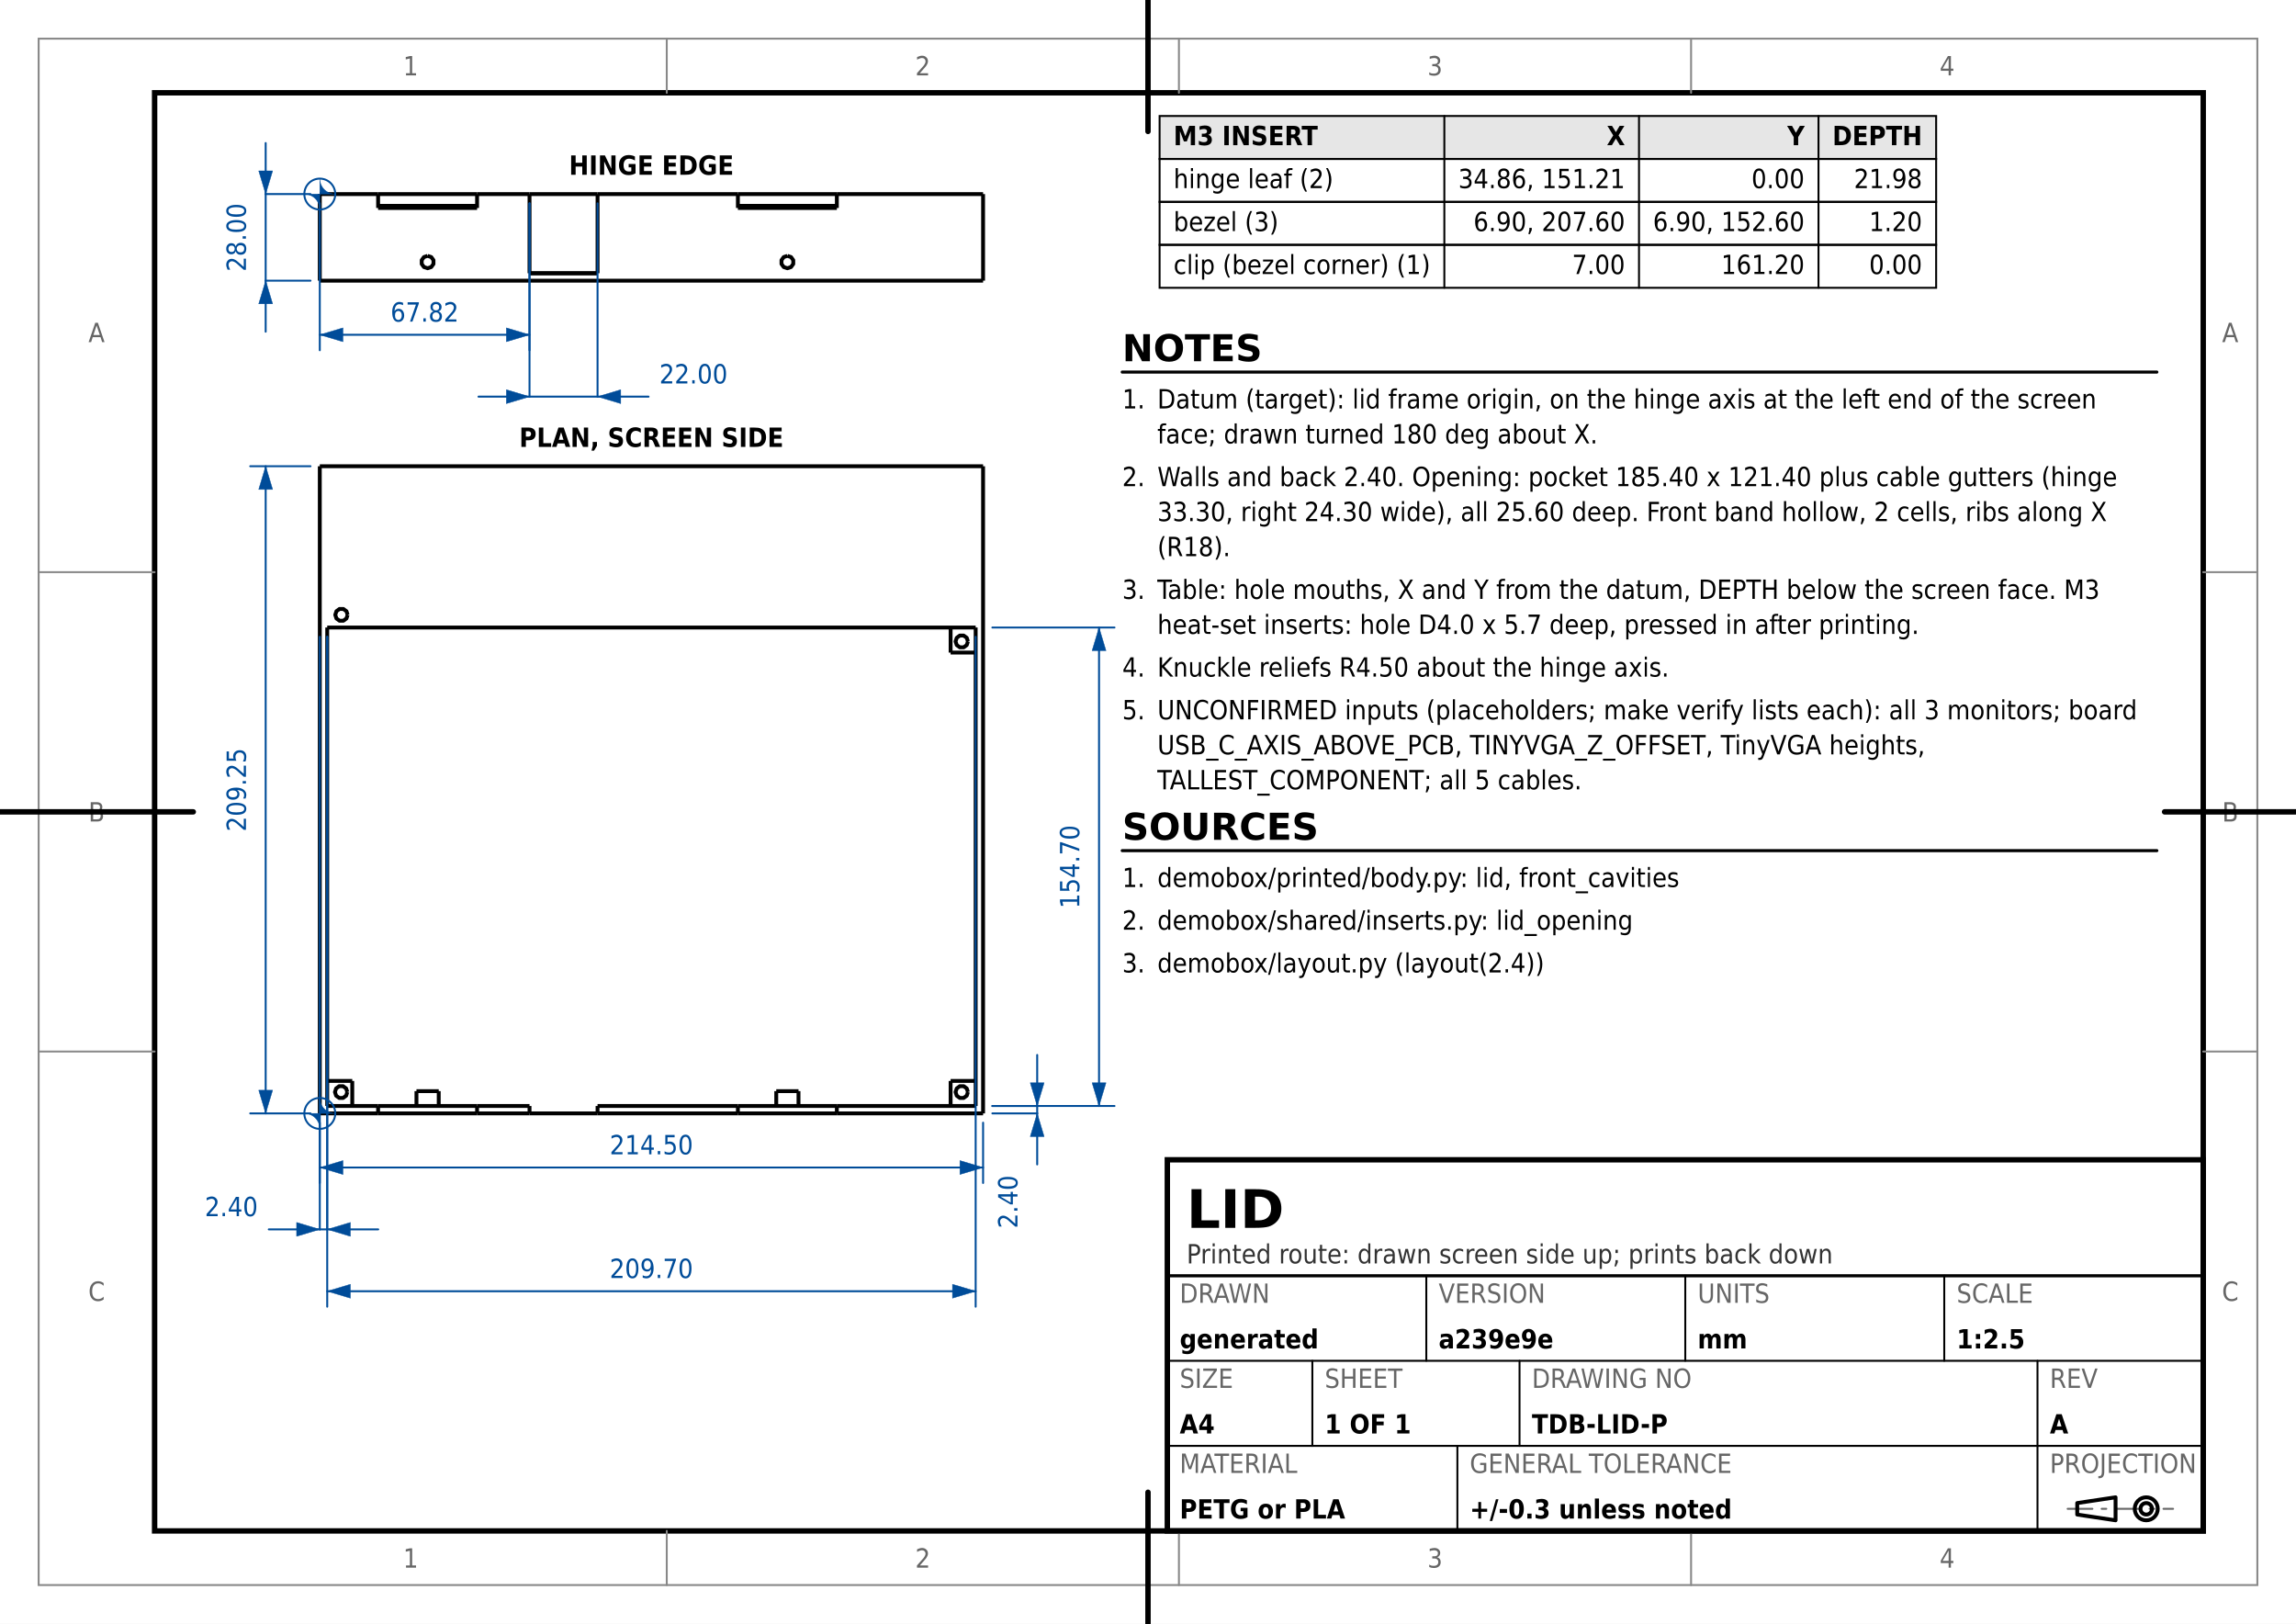
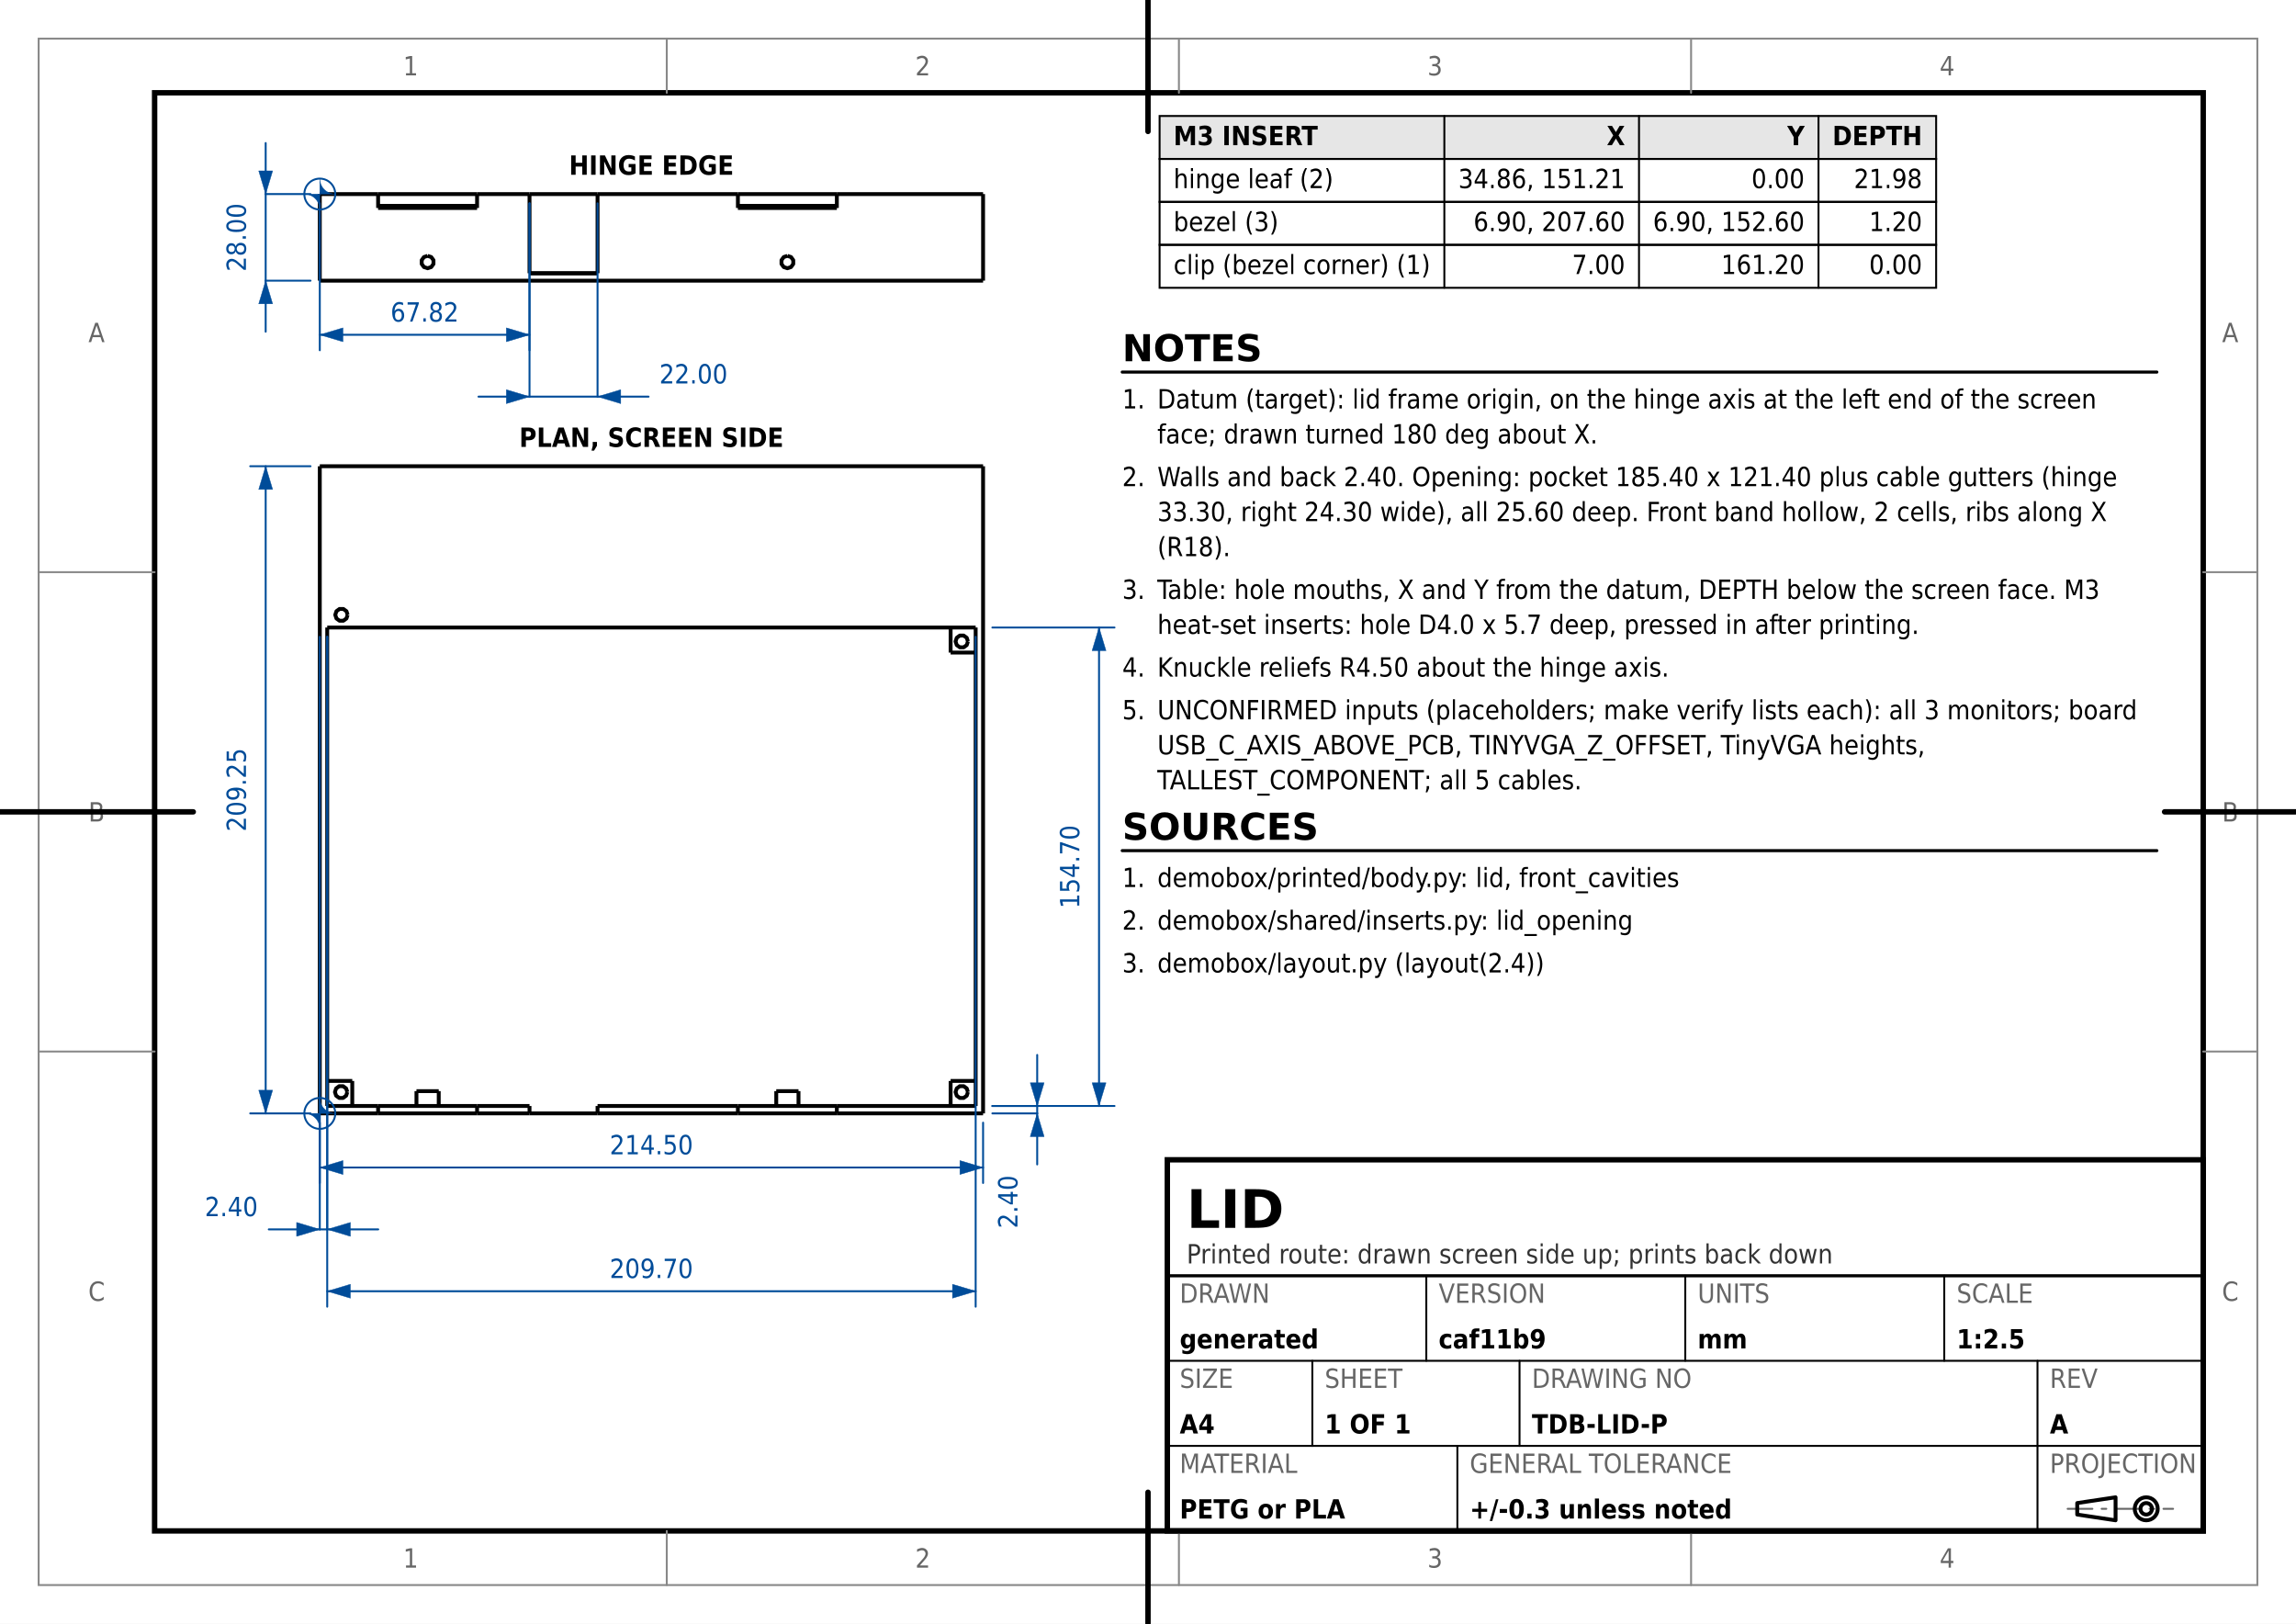
<svg xmlns="http://www.w3.org/2000/svg" version="1.1" width="297mm" height="210mm" viewBox="0 0 297 210">
  <rect width="100%" height="100%" fill="#ffffff" />
  <rect x="5" y="5" width="287" height="200" fill="none" stroke="#888888" stroke-width="0.25" />
  <rect x="20" y="12" width="265" height="186" fill="none" stroke="#000000" stroke-width="0.7" />
  <text x="53.125" y="202.75" font-family="DejaVu Sans Condensed, DejaVu Sans, Liberation Sans, sans-serif" font-size="3.429" fill="#666666" text-anchor="middle">1</text>
  <text x="53.125" y="9.75" font-family="DejaVu Sans Condensed, DejaVu Sans, Liberation Sans, sans-serif" font-size="3.429" fill="#666666" text-anchor="middle">1</text>
  <line x1="86.25" y1="205" x2="86.25" y2="198" stroke="#888888" stroke-width="0.25" stroke-linecap="round" />
  <line x1="86.25" y1="12" x2="86.25" y2="5" stroke="#888888" stroke-width="0.25" stroke-linecap="round" />
  <text x="119.375" y="202.75" font-family="DejaVu Sans Condensed, DejaVu Sans, Liberation Sans, sans-serif" font-size="3.429" fill="#666666" text-anchor="middle">2</text>
  <text x="119.375" y="9.75" font-family="DejaVu Sans Condensed, DejaVu Sans, Liberation Sans, sans-serif" font-size="3.429" fill="#666666" text-anchor="middle">2</text>
  <line x1="152.5" y1="205" x2="152.5" y2="198" stroke="#888888" stroke-width="0.25" stroke-linecap="round" />
  <line x1="152.5" y1="12" x2="152.5" y2="5" stroke="#888888" stroke-width="0.25" stroke-linecap="round" />
  <text x="185.625" y="202.75" font-family="DejaVu Sans Condensed, DejaVu Sans, Liberation Sans, sans-serif" font-size="3.429" fill="#666666" text-anchor="middle">3</text>
  <text x="185.625" y="9.75" font-family="DejaVu Sans Condensed, DejaVu Sans, Liberation Sans, sans-serif" font-size="3.429" fill="#666666" text-anchor="middle">3</text>
  <line x1="218.75" y1="205" x2="218.75" y2="198" stroke="#888888" stroke-width="0.25" stroke-linecap="round" />
  <line x1="218.75" y1="12" x2="218.75" y2="5" stroke="#888888" stroke-width="0.25" stroke-linecap="round" />
  <text x="251.875" y="202.75" font-family="DejaVu Sans Condensed, DejaVu Sans, Liberation Sans, sans-serif" font-size="3.429" fill="#666666" text-anchor="middle">4</text>
  <text x="251.875" y="9.75" font-family="DejaVu Sans Condensed, DejaVu Sans, Liberation Sans, sans-serif" font-size="3.429" fill="#666666" text-anchor="middle">4</text>
  <text x="12.5" y="168.25" font-family="DejaVu Sans Condensed, DejaVu Sans, Liberation Sans, sans-serif" font-size="3.429" fill="#666666" text-anchor="middle">C</text>
  <text x="288.5" y="168.25" font-family="DejaVu Sans Condensed, DejaVu Sans, Liberation Sans, sans-serif" font-size="3.429" fill="#666666" text-anchor="middle">C</text>
  <line x1="5" y1="136" x2="20" y2="136" stroke="#888888" stroke-width="0.25" stroke-linecap="round" />
  <line x1="285" y1="136" x2="292" y2="136" stroke="#888888" stroke-width="0.25" stroke-linecap="round" />
  <text x="12.5" y="106.25" font-family="DejaVu Sans Condensed, DejaVu Sans, Liberation Sans, sans-serif" font-size="3.429" fill="#666666" text-anchor="middle">B</text>
  <text x="288.5" y="106.25" font-family="DejaVu Sans Condensed, DejaVu Sans, Liberation Sans, sans-serif" font-size="3.429" fill="#666666" text-anchor="middle">B</text>
  <line x1="5" y1="74" x2="20" y2="74" stroke="#888888" stroke-width="0.25" stroke-linecap="round" />
  <line x1="285" y1="74" x2="292" y2="74" stroke="#888888" stroke-width="0.25" stroke-linecap="round" />
  <text x="12.5" y="44.25" font-family="DejaVu Sans Condensed, DejaVu Sans, Liberation Sans, sans-serif" font-size="3.429" fill="#666666" text-anchor="middle">A</text>
  <text x="288.5" y="44.25" font-family="DejaVu Sans Condensed, DejaVu Sans, Liberation Sans, sans-serif" font-size="3.429" fill="#666666" text-anchor="middle">A</text>
  <line x1="148.5" y1="210" x2="148.5" y2="193" stroke="#000000" stroke-width="0.7" stroke-linecap="round" />
  <line x1="148.5" y1="17" x2="148.5" y2="0" stroke="#000000" stroke-width="0.7" stroke-linecap="round" />
  <line x1="0" y1="105" x2="25" y2="105" stroke="#000000" stroke-width="0.7" stroke-linecap="round" />
  <line x1="280" y1="105" x2="297" y2="105" stroke="#000000" stroke-width="0.7" stroke-linecap="round" />
  <polyline points="41.367,25.1 41.367,36.3" fill="none" stroke="#000000" stroke-width="0.5" stroke-linejoin="round" />
  <polyline points="41.367,36.3 127.167,36.3" fill="none" stroke="#000000" stroke-width="0.5" stroke-linejoin="round" />
  <polyline points="41.367,25.1 48.911,25.1" fill="none" stroke="#000000" stroke-width="0.5" stroke-linejoin="round" />
  <polyline points="48.911,26.9 48.911,25.1" fill="none" stroke="#000000" stroke-width="0.5" stroke-linejoin="round" />
  <polyline points="48.911,26.9 61.712,26.9" fill="none" stroke="#000000" stroke-width="0.5" stroke-linejoin="round" />
  <polyline points="61.712,26.9 61.712,25.1" fill="none" stroke="#000000" stroke-width="0.5" stroke-linejoin="round" />
  <polyline points="61.712,25.1 68.496,25.1" fill="none" stroke="#000000" stroke-width="0.5" stroke-linejoin="round" />
  <polyline points="68.496,35.34 68.496,25.1" fill="none" stroke="#000000" stroke-width="0.5" stroke-linejoin="round" />
  <polyline points="68.496,35.34 77.296,35.34" fill="none" stroke="#000000" stroke-width="0.5" stroke-linejoin="round" />
  <polyline points="77.296,35.34 77.296,25.1" fill="none" stroke="#000000" stroke-width="0.5" stroke-linejoin="round" />
  <polyline points="77.296,25.1 95.451,25.1" fill="none" stroke="#000000" stroke-width="0.5" stroke-linejoin="round" />
  <polyline points="95.451,26.9 95.451,25.1" fill="none" stroke="#000000" stroke-width="0.5" stroke-linejoin="round" />
  <polyline points="95.451,26.9 108.251,26.9" fill="none" stroke="#000000" stroke-width="0.5" stroke-linejoin="round" />
  <polyline points="108.251,26.9 108.251,25.1" fill="none" stroke="#000000" stroke-width="0.5" stroke-linejoin="round" />
  <polyline points="108.251,25.1 127.167,25.1" fill="none" stroke="#000000" stroke-width="0.5" stroke-linejoin="round" />
  <polyline points="127.167,25.1 127.167,36.3" fill="none" stroke="#000000" stroke-width="0.5" stroke-linejoin="round" />
  <polyline points="55.312,33.093 55.782,33.246 56.072,33.646 56.072,34.14 55.782,34.54 55.312,34.693 54.841,34.54 54.551,34.14 54.551,33.646 54.841,33.246 55.312,33.093" fill="none" stroke="#000000" stroke-width="0.5" stroke-linejoin="round" />
  <polyline points="101.852,33.093 102.322,33.246 102.612,33.646 102.612,34.14 102.322,34.54 101.852,34.693 101.381,34.54 101.091,34.14 101.091,33.646 101.381,33.246 101.852,33.093" fill="none" stroke="#000000" stroke-width="0.5" stroke-linejoin="round" />
  <polyline points="48.911,25.1 61.712,25.1" fill="none" stroke="#000000" stroke-width="0.5" stroke-linejoin="round" />
  <polyline points="68.496,25.1 77.296,25.1" fill="none" stroke="#000000" stroke-width="0.5" stroke-linejoin="round" />
  <polyline points="95.451,25.1 108.251,25.1" fill="none" stroke="#000000" stroke-width="0.5" stroke-linejoin="round" />
  <polyline points="48.911,26.623 61.712,26.623" fill="none" stroke="#000000" stroke-width="0.5" stroke-linejoin="round" />
  <polyline points="68.496,35.34 77.296,35.34" fill="none" stroke="#000000" stroke-width="0.5" stroke-linejoin="round" />
  <polyline points="95.451,26.623 108.251,26.623" fill="none" stroke="#000000" stroke-width="0.5" stroke-linejoin="round" />
  <polyline points="41.367,60.3 41.367,144" fill="none" stroke="#000000" stroke-width="0.5" stroke-linejoin="round" />
  <polyline points="41.367,60.3 127.167,60.3" fill="none" stroke="#000000" stroke-width="0.5" stroke-linejoin="round" />
  <polyline points="41.367,144 48.911,144" fill="none" stroke="#000000" stroke-width="0.5" stroke-linejoin="round" />
  <polyline points="48.911,144 61.712,144" fill="none" stroke="#000000" stroke-width="0.5" stroke-linejoin="round" />
  <polyline points="61.712,144 68.496,144" fill="none" stroke="#000000" stroke-width="0.5" stroke-linejoin="round" />
  <polyline points="68.496,144 77.296,144" fill="none" stroke="#000000" stroke-width="0.5" stroke-linejoin="round" />
  <polyline points="77.296,144 95.451,144" fill="none" stroke="#000000" stroke-width="0.5" stroke-linejoin="round" />
  <polyline points="95.451,144 108.251,144" fill="none" stroke="#000000" stroke-width="0.5" stroke-linejoin="round" />
  <polyline points="108.251,144 127.167,144" fill="none" stroke="#000000" stroke-width="0.5" stroke-linejoin="round" />
  <polyline points="48.911,143.04 48.911,144" fill="none" stroke="#000000" stroke-width="0.5" stroke-linejoin="round" />
  <polyline points="48.911,143.04 42.327,143.04" fill="none" stroke="#000000" stroke-width="0.5" stroke-linejoin="round" />
  <polyline points="42.327,143.04 42.327,81.16" fill="none" stroke="#000000" stroke-width="0.5" stroke-linejoin="round" />
  <polyline points="42.327,81.16 126.207,81.16" fill="none" stroke="#000000" stroke-width="0.5" stroke-linejoin="round" />
  <polyline points="126.207,81.16 126.207,143.04" fill="none" stroke="#000000" stroke-width="0.5" stroke-linejoin="round" />
  <polyline points="126.207,143.04 108.251,143.04" fill="none" stroke="#000000" stroke-width="0.5" stroke-linejoin="round" />
  <polyline points="108.251,143.04 108.251,144" fill="none" stroke="#000000" stroke-width="0.5" stroke-linejoin="round" />
  <polyline points="127.167,60.3 127.167,144" fill="none" stroke="#000000" stroke-width="0.5" stroke-linejoin="round" />
  <polyline points="44.967,79.52 44.814,79.99 44.414,80.281 43.92,80.281 43.52,79.99 43.367,79.52 43.52,79.05 43.92,78.759 44.414,78.759 44.814,79.05 44.967,79.52" fill="none" stroke="#000000" stroke-width="0.5" stroke-linejoin="round" />
  <polyline points="48.911,143.04 61.712,143.04" fill="none" stroke="#000000" stroke-width="0.5" stroke-linejoin="round" />
  <polyline points="61.712,143.04 61.712,144" fill="none" stroke="#000000" stroke-width="0.5" stroke-linejoin="round" />
  <polyline points="68.496,143.04 68.496,144" fill="none" stroke="#000000" stroke-width="0.5" stroke-linejoin="round" />
  <polyline points="68.496,143.04 61.712,143.04" fill="none" stroke="#000000" stroke-width="0.5" stroke-linejoin="round" />
  <polyline points="77.296,143.04 77.296,144" fill="none" stroke="#000000" stroke-width="0.5" stroke-linejoin="round" />
  <polyline points="95.451,143.04 95.451,144" fill="none" stroke="#000000" stroke-width="0.5" stroke-linejoin="round" />
  <polyline points="95.451,143.04 77.296,143.04" fill="none" stroke="#000000" stroke-width="0.5" stroke-linejoin="round" />
  <polyline points="95.451,143.04 108.251,143.04" fill="none" stroke="#000000" stroke-width="0.5" stroke-linejoin="round" />
  <polyline points="56.752,141.12 56.752,143.04" fill="none" stroke="#000000" stroke-width="0.5" stroke-linejoin="round" />
  <polyline points="53.871,141.12 53.871,143.04" fill="none" stroke="#000000" stroke-width="0.5" stroke-linejoin="round" />
  <polyline points="53.871,141.12 56.752,141.12" fill="none" stroke="#000000" stroke-width="0.5" stroke-linejoin="round" />
  <polyline points="45.567,139.8 45.567,143.04" fill="none" stroke="#000000" stroke-width="0.5" stroke-linejoin="round" />
  <polyline points="42.327,139.8 45.567,139.8" fill="none" stroke="#000000" stroke-width="0.5" stroke-linejoin="round" />
  <polyline points="44.927,141.24 44.774,141.71 44.374,142.001 43.88,142.001 43.48,141.71 43.327,141.24 43.48,140.77 43.88,140.479 44.374,140.479 44.774,140.77 44.927,141.24" fill="none" stroke="#000000" stroke-width="0.5" stroke-linejoin="round" />
  <polyline points="122.967,81.16 122.967,84.4" fill="none" stroke="#000000" stroke-width="0.5" stroke-linejoin="round" />
  <polyline points="122.967,84.4 126.207,84.4" fill="none" stroke="#000000" stroke-width="0.5" stroke-linejoin="round" />
  <polyline points="125.207,82.96 125.054,83.43 124.654,83.721 124.16,83.721 123.76,83.43 123.607,82.96 123.76,82.49 124.16,82.199 124.654,82.199 125.054,82.49 125.207,82.96" fill="none" stroke="#000000" stroke-width="0.5" stroke-linejoin="round" />
  <polyline points="122.967,139.8 126.207,139.8" fill="none" stroke="#000000" stroke-width="0.5" stroke-linejoin="round" />
  <polyline points="122.967,139.8 122.967,143.04" fill="none" stroke="#000000" stroke-width="0.5" stroke-linejoin="round" />
  <polyline points="125.207,141.24 125.054,141.71 124.654,142.001 124.16,142.001 123.76,141.71 123.607,141.24 123.76,140.77 124.16,140.479 124.654,140.479 125.054,140.77 125.207,141.24" fill="none" stroke="#000000" stroke-width="0.5" stroke-linejoin="round" />
  <polyline points="103.291,141.12 103.291,143.04" fill="none" stroke="#000000" stroke-width="0.5" stroke-linejoin="round" />
  <polyline points="100.412,141.12 100.412,143.04" fill="none" stroke="#000000" stroke-width="0.5" stroke-linejoin="round" />
  <polyline points="100.412,141.12 103.291,141.12" fill="none" stroke="#000000" stroke-width="0.5" stroke-linejoin="round" />
  <circle cx="41.367" cy="25.1" r="2" fill="none" stroke="#004c99" stroke-width="0.25" />
  <path d="M 41.367 25.1 L 43.367 25.1 A 2.0 2.0 0 0 1 41.367 23.1 Z" fill="#004c99" stroke="#004c99" stroke-width="0.05" stroke-linejoin="round" stroke-linecap="round" />
  <path d="M 41.367 25.1 L 39.367 25.1 A 2.0 2.0 0 0 1 41.367 27.1 Z" fill="#004c99" stroke="#004c99" stroke-width="0.05" stroke-linejoin="round" stroke-linecap="round" />
  <circle cx="41.367" cy="144" r="2" fill="none" stroke="#004c99" stroke-width="0.25" />
  <path d="M 41.367 144.0 L 43.367 144.0 A 2.0 2.0 0 0 1 41.367 142.0 Z" fill="#004c99" stroke="#004c99" stroke-width="0.05" stroke-linejoin="round" stroke-linecap="round" />
  <path d="M 41.367 144.0 L 39.367 144.0 A 2.0 2.0 0 0 1 41.367 146.0 Z" fill="#004c99" stroke="#004c99" stroke-width="0.05" stroke-linejoin="round" stroke-linecap="round" />
  <line x1="40.167" y1="36.3" x2="34.367" y2="36.3" stroke="#004c99" stroke-width="0.25" stroke-linecap="round" />
  <line x1="40.167" y1="25.1" x2="34.367" y2="25.1" stroke="#004c99" stroke-width="0.25" stroke-linecap="round" />
  <line x1="34.367" y1="36.3" x2="34.367" y2="25.1" stroke="#004c99" stroke-width="0.25" stroke-linecap="round" />
  <polygon points="34.367,36.3 33.467,39.3 35.267,39.3" fill="#004c99" stroke="#004c99" stroke-width="0.05" stroke-linejoin="round" />
  <polygon points="34.367,25.1 35.267,22.1 33.467,22.1" fill="#004c99" stroke="#004c99" stroke-width="0.05" stroke-linejoin="round" />
  <line x1="34.367" y1="42.9" x2="34.367" y2="36.3" stroke="#004c99" stroke-width="0.25" stroke-linecap="round" />
  <line x1="34.367" y1="25.1" x2="34.367" y2="18.5" stroke="#004c99" stroke-width="0.25" stroke-linecap="round" />
  <text x="31.812" y="30.7" font-family="DejaVu Sans Condensed, DejaVu Sans, Liberation Sans, sans-serif" font-size="3.429" fill="#004c99" text-anchor="middle" transform="rotate(-90 31.8124 30.7)">28.00</text>
  <line x1="41.367" y1="145.2" x2="41.367" y2="153" stroke="#004c99" stroke-width="0.25" stroke-linecap="round" />
  <line x1="127.167" y1="145.2" x2="127.167" y2="153" stroke="#004c99" stroke-width="0.25" stroke-linecap="round" />
  <line x1="41.367" y1="151" x2="127.167" y2="151" stroke="#004c99" stroke-width="0.25" stroke-linecap="round" />
  <polygon points="41.367,151 44.367,151.9 44.367,150.1" fill="#004c99" stroke="#004c99" stroke-width="0.05" stroke-linejoin="round" />
  <polygon points="127.167,151 124.167,150.1 124.167,151.9" fill="#004c99" stroke="#004c99" stroke-width="0.05" stroke-linejoin="round" />
  <text x="84.267" y="149.291" font-family="DejaVu Sans Condensed, DejaVu Sans, Liberation Sans, sans-serif" font-size="3.429" fill="#004c99" text-anchor="middle">214.50</text>
  <line x1="40.167" y1="144" x2="32.367" y2="144" stroke="#004c99" stroke-width="0.25" stroke-linecap="round" />
  <line x1="40.167" y1="60.3" x2="32.367" y2="60.3" stroke="#004c99" stroke-width="0.25" stroke-linecap="round" />
  <line x1="34.367" y1="144" x2="34.367" y2="60.3" stroke="#004c99" stroke-width="0.25" stroke-linecap="round" />
  <polygon points="34.367,144 35.267,141 33.467,141" fill="#004c99" stroke="#004c99" stroke-width="0.05" stroke-linejoin="round" />
  <polygon points="34.367,60.3 33.467,63.3 35.267,63.3" fill="#004c99" stroke="#004c99" stroke-width="0.05" stroke-linejoin="round" />
  <text x="31.812" y="102.15" font-family="DejaVu Sans Condensed, DejaVu Sans, Liberation Sans, sans-serif" font-size="3.429" fill="#004c99" text-anchor="middle" transform="rotate(-90 31.8124 102.15)">209.25</text>
  <line x1="41.367" y1="82.36" x2="41.367" y2="159" stroke="#004c99" stroke-width="0.25" stroke-linecap="round" />
  <line x1="42.327" y1="82.36" x2="42.327" y2="159" stroke="#004c99" stroke-width="0.25" stroke-linecap="round" />
  <line x1="41.367" y1="159" x2="42.327" y2="159" stroke="#004c99" stroke-width="0.25" stroke-linecap="round" />
  <polygon points="41.367,159 38.367,158.1 38.367,159.9" fill="#004c99" stroke="#004c99" stroke-width="0.05" stroke-linejoin="round" />
  <polygon points="42.327,159 45.327,159.9 45.327,158.1" fill="#004c99" stroke="#004c99" stroke-width="0.05" stroke-linejoin="round" />
  <line x1="34.767" y1="159" x2="41.367" y2="159" stroke="#004c99" stroke-width="0.25" stroke-linecap="round" />
  <line x1="42.327" y1="159" x2="48.927" y2="159" stroke="#004c99" stroke-width="0.25" stroke-linecap="round" />
  <text x="33.367" y="157.291" font-family="DejaVu Sans Condensed, DejaVu Sans, Liberation Sans, sans-serif" font-size="3.429" fill="#004c99" text-anchor="end">2.40</text>
  <line x1="42.327" y1="82.36" x2="42.327" y2="169" stroke="#004c99" stroke-width="0.25" stroke-linecap="round" />
  <line x1="126.207" y1="82.36" x2="126.207" y2="169" stroke="#004c99" stroke-width="0.25" stroke-linecap="round" />
  <line x1="42.327" y1="167" x2="126.207" y2="167" stroke="#004c99" stroke-width="0.25" stroke-linecap="round" />
  <polygon points="42.327,167 45.327,167.9 45.327,166.1" fill="#004c99" stroke="#004c99" stroke-width="0.05" stroke-linejoin="round" />
  <polygon points="126.207,167 123.207,166.1 123.207,167.9" fill="#004c99" stroke="#004c99" stroke-width="0.05" stroke-linejoin="round" />
  <text x="84.267" y="165.291" font-family="DejaVu Sans Condensed, DejaVu Sans, Liberation Sans, sans-serif" font-size="3.429" fill="#004c99" text-anchor="middle">209.70</text>
  <line x1="128.367" y1="144" x2="134.167" y2="144" stroke="#004c99" stroke-width="0.25" stroke-linecap="round" />
  <line x1="128.367" y1="143.04" x2="134.167" y2="143.04" stroke="#004c99" stroke-width="0.25" stroke-linecap="round" />
  <line x1="134.167" y1="144" x2="134.167" y2="143.04" stroke="#004c99" stroke-width="0.25" stroke-linecap="round" />
  <polygon points="134.167,144 133.267,147 135.067,147" fill="#004c99" stroke="#004c99" stroke-width="0.05" stroke-linejoin="round" />
  <polygon points="134.167,143.04 135.067,140.04 133.267,140.04" fill="#004c99" stroke="#004c99" stroke-width="0.05" stroke-linejoin="round" />
  <line x1="134.167" y1="150.6" x2="134.167" y2="144" stroke="#004c99" stroke-width="0.25" stroke-linecap="round" />
  <line x1="134.167" y1="143.04" x2="134.167" y2="136.44" stroke="#004c99" stroke-width="0.25" stroke-linecap="round" />
  <text x="131.612" y="152" font-family="DejaVu Sans Condensed, DejaVu Sans, Liberation Sans, sans-serif" font-size="3.429" fill="#004c99" text-anchor="end" transform="rotate(-90 131.6124 152)">2.40</text>
  <line x1="128.367" y1="143.04" x2="144.167" y2="143.04" stroke="#004c99" stroke-width="0.25" stroke-linecap="round" />
  <line x1="128.367" y1="81.16" x2="144.167" y2="81.16" stroke="#004c99" stroke-width="0.25" stroke-linecap="round" />
  <line x1="142.167" y1="143.04" x2="142.167" y2="81.16" stroke="#004c99" stroke-width="0.25" stroke-linecap="round" />
  <polygon points="142.167,143.04 143.067,140.04 141.267,140.04" fill="#004c99" stroke="#004c99" stroke-width="0.05" stroke-linejoin="round" />
  <polygon points="142.167,81.16 141.267,84.16 143.067,84.16" fill="#004c99" stroke="#004c99" stroke-width="0.05" stroke-linejoin="round" />
  <text x="139.612" y="112.1" font-family="DejaVu Sans Condensed, DejaVu Sans, Liberation Sans, sans-serif" font-size="3.429" fill="#004c99" text-anchor="middle" transform="rotate(-90 139.6124 112.1)">154.70</text>
  <line x1="41.367" y1="26.3" x2="41.367" y2="45.3" stroke="#004c99" stroke-width="0.25" stroke-linecap="round" />
  <line x1="68.496" y1="26.3" x2="68.496" y2="45.3" stroke="#004c99" stroke-width="0.25" stroke-linecap="round" />
  <line x1="41.367" y1="43.3" x2="68.496" y2="43.3" stroke="#004c99" stroke-width="0.25" stroke-linecap="round" />
  <polygon points="41.367,43.3 44.367,44.2 44.367,42.4" fill="#004c99" stroke="#004c99" stroke-width="0.05" stroke-linejoin="round" />
  <polygon points="68.496,43.3 65.496,42.4 65.496,44.2" fill="#004c99" stroke="#004c99" stroke-width="0.05" stroke-linejoin="round" />
  <text x="54.931" y="41.591" font-family="DejaVu Sans Condensed, DejaVu Sans, Liberation Sans, sans-serif" font-size="3.429" fill="#004c99" text-anchor="middle">67.82</text>
  <line x1="68.496" y1="26.3" x2="68.496" y2="51.3" stroke="#004c99" stroke-width="0.25" stroke-linecap="round" />
  <line x1="77.296" y1="26.3" x2="77.296" y2="51.3" stroke="#004c99" stroke-width="0.25" stroke-linecap="round" />
  <line x1="68.496" y1="51.3" x2="77.296" y2="51.3" stroke="#004c99" stroke-width="0.25" stroke-linecap="round" />
  <polygon points="68.496,51.3 65.496,50.4 65.496,52.2" fill="#004c99" stroke="#004c99" stroke-width="0.05" stroke-linejoin="round" />
  <polygon points="77.296,51.3 80.296,52.2 80.296,50.4" fill="#004c99" stroke="#004c99" stroke-width="0.05" stroke-linejoin="round" />
  <line x1="61.896" y1="51.3" x2="68.496" y2="51.3" stroke="#004c99" stroke-width="0.25" stroke-linecap="round" />
  <line x1="77.296" y1="51.3" x2="83.896" y2="51.3" stroke="#004c99" stroke-width="0.25" stroke-linecap="round" />
  <text x="85.296" y="49.591" font-family="DejaVu Sans Condensed, DejaVu Sans, Liberation Sans, sans-serif" font-size="3.429" fill="#004c99" text-anchor="start">22.00</text>
  <text x="84.267" y="22.6" font-family="DejaVu Sans Condensed, DejaVu Sans, Liberation Sans, sans-serif" font-size="3.429" fill="#000000" text-anchor="middle" font-weight="bold">HINGE EDGE</text>
  <text x="84.267" y="57.8" font-family="DejaVu Sans Condensed, DejaVu Sans, Liberation Sans, sans-serif" font-size="3.429" fill="#000000" text-anchor="middle" font-weight="bold">PLAN, SCREEN SIDE</text>
  <rect x="150" y="15" width="100.451" height="5.556" fill="#e6e6e6" stroke="#000000" stroke-width="0.25" />
  <text x="151.8" y="18.778" font-family="DejaVu Sans Condensed, DejaVu Sans, Liberation Sans, sans-serif" font-size="3.429" fill="#000000" text-anchor="start" font-weight="bold">M3 INSERT</text>
  <text x="210.215" y="18.778" font-family="DejaVu Sans Condensed, DejaVu Sans, Liberation Sans, sans-serif" font-size="3.429" fill="#000000" text-anchor="end" font-weight="bold">X</text>
  <text x="233.433" y="18.778" font-family="DejaVu Sans Condensed, DejaVu Sans, Liberation Sans, sans-serif" font-size="3.429" fill="#000000" text-anchor="end" font-weight="bold">Y</text>
  <text x="248.651" y="18.778" font-family="DejaVu Sans Condensed, DejaVu Sans, Liberation Sans, sans-serif" font-size="3.429" fill="#000000" text-anchor="end" font-weight="bold">DEPTH</text>
  <rect x="150" y="20.556" width="100.451" height="5.556" fill="none" stroke="#000000" stroke-width="0.25" />
  <text x="151.8" y="24.333" font-family="DejaVu Sans Condensed, DejaVu Sans, Liberation Sans, sans-serif" font-size="3.429" fill="#000000" text-anchor="start">hinge leaf (2)</text>
  <text x="210.215" y="24.333" font-family="DejaVu Sans Condensed, DejaVu Sans, Liberation Sans, sans-serif" font-size="3.429" fill="#000000" text-anchor="end">34.86, 151.21</text>
  <text x="233.433" y="24.333" font-family="DejaVu Sans Condensed, DejaVu Sans, Liberation Sans, sans-serif" font-size="3.429" fill="#000000" text-anchor="end">0.00</text>
  <text x="248.651" y="24.333" font-family="DejaVu Sans Condensed, DejaVu Sans, Liberation Sans, sans-serif" font-size="3.429" fill="#000000" text-anchor="end">21.98</text>
  <rect x="150" y="26.111" width="100.451" height="5.556" fill="none" stroke="#000000" stroke-width="0.25" />
  <text x="151.8" y="29.889" font-family="DejaVu Sans Condensed, DejaVu Sans, Liberation Sans, sans-serif" font-size="3.429" fill="#000000" text-anchor="start">bezel (3)</text>
  <text x="210.215" y="29.889" font-family="DejaVu Sans Condensed, DejaVu Sans, Liberation Sans, sans-serif" font-size="3.429" fill="#000000" text-anchor="end">6.90, 207.60</text>
  <text x="233.433" y="29.889" font-family="DejaVu Sans Condensed, DejaVu Sans, Liberation Sans, sans-serif" font-size="3.429" fill="#000000" text-anchor="end">6.90, 152.60</text>
  <text x="248.651" y="29.889" font-family="DejaVu Sans Condensed, DejaVu Sans, Liberation Sans, sans-serif" font-size="3.429" fill="#000000" text-anchor="end">1.20</text>
  <rect x="150" y="31.667" width="100.451" height="5.556" fill="none" stroke="#000000" stroke-width="0.25" />
  <text x="151.8" y="35.444" font-family="DejaVu Sans Condensed, DejaVu Sans, Liberation Sans, sans-serif" font-size="3.429" fill="#000000" text-anchor="start">clip (bezel corner) (1)</text>
  <text x="210.215" y="35.444" font-family="DejaVu Sans Condensed, DejaVu Sans, Liberation Sans, sans-serif" font-size="3.429" fill="#000000" text-anchor="end">7.00</text>
  <text x="233.433" y="35.444" font-family="DejaVu Sans Condensed, DejaVu Sans, Liberation Sans, sans-serif" font-size="3.429" fill="#000000" text-anchor="end">161.20</text>
  <text x="248.651" y="35.444" font-family="DejaVu Sans Condensed, DejaVu Sans, Liberation Sans, sans-serif" font-size="3.429" fill="#000000" text-anchor="end">0.00</text>
  <line x1="186.834" y1="15" x2="186.834" y2="37.222" stroke="#000000" stroke-width="0.25" stroke-linecap="round" />
  <line x1="212.015" y1="15" x2="212.015" y2="37.222" stroke="#000000" stroke-width="0.25" stroke-linecap="round" />
  <line x1="235.233" y1="15" x2="235.233" y2="37.222" stroke="#000000" stroke-width="0.25" stroke-linecap="round" />
  <text x="145.167" y="46.722" font-family="DejaVu Sans, Liberation Sans, sans-serif" font-size="4.801" fill="#000000" text-anchor="start" font-weight="bold">NOTES</text>
  <line x1="145.167" y1="48.122" x2="279" y2="48.122" stroke="#000000" stroke-width="0.4" stroke-linecap="round" />
  <text x="145.167" y="52.822" font-family="DejaVu Sans Condensed, DejaVu Sans, Liberation Sans, sans-serif" font-size="3.429" fill="#000000" text-anchor="start">1.</text>
  <text x="149.709" y="52.822" font-family="DejaVu Sans Condensed, DejaVu Sans, Liberation Sans, sans-serif" font-size="3.429" fill="#000000" text-anchor="start">Datum (target): lid frame origin, on the hinge axis at the left end of the screen</text>
  <text x="149.709" y="57.349" font-family="DejaVu Sans Condensed, DejaVu Sans, Liberation Sans, sans-serif" font-size="3.429" fill="#000000" text-anchor="start">face; drawn turned 180 deg about X.</text>
  <text x="145.167" y="62.876" font-family="DejaVu Sans Condensed, DejaVu Sans, Liberation Sans, sans-serif" font-size="3.429" fill="#000000" text-anchor="start">2.</text>
  <text x="149.709" y="62.876" font-family="DejaVu Sans Condensed, DejaVu Sans, Liberation Sans, sans-serif" font-size="3.429" fill="#000000" text-anchor="start">Walls and back 2.40. Opening: pocket 185.40 x 121.40 plus cable gutters (hinge</text>
  <text x="149.709" y="67.403" font-family="DejaVu Sans Condensed, DejaVu Sans, Liberation Sans, sans-serif" font-size="3.429" fill="#000000" text-anchor="start">33.30, right 24.30 wide), all 25.60 deep. Front band hollow, 2 cells, ribs along X</text>
  <text x="149.709" y="71.929" font-family="DejaVu Sans Condensed, DejaVu Sans, Liberation Sans, sans-serif" font-size="3.429" fill="#000000" text-anchor="start">(R18).</text>
  <text x="145.167" y="77.456" font-family="DejaVu Sans Condensed, DejaVu Sans, Liberation Sans, sans-serif" font-size="3.429" fill="#000000" text-anchor="start">3.</text>
  <text x="149.709" y="77.456" font-family="DejaVu Sans Condensed, DejaVu Sans, Liberation Sans, sans-serif" font-size="3.429" fill="#000000" text-anchor="start">Table: hole mouths, X and Y from the datum, DEPTH below the screen face. M3</text>
  <text x="149.709" y="81.983" font-family="DejaVu Sans Condensed, DejaVu Sans, Liberation Sans, sans-serif" font-size="3.429" fill="#000000" text-anchor="start">heat-set inserts: hole D4.0 x 5.7 deep, pressed in after printing.</text>
  <text x="145.167" y="87.51" font-family="DejaVu Sans Condensed, DejaVu Sans, Liberation Sans, sans-serif" font-size="3.429" fill="#000000" text-anchor="start">4.</text>
  <text x="149.709" y="87.51" font-family="DejaVu Sans Condensed, DejaVu Sans, Liberation Sans, sans-serif" font-size="3.429" fill="#000000" text-anchor="start">Knuckle reliefs R4.50 about the hinge axis.</text>
  <text x="145.167" y="93.036" font-family="DejaVu Sans Condensed, DejaVu Sans, Liberation Sans, sans-serif" font-size="3.429" fill="#000000" text-anchor="start">5.</text>
  <text x="149.709" y="93.036" font-family="DejaVu Sans Condensed, DejaVu Sans, Liberation Sans, sans-serif" font-size="3.429" fill="#000000" text-anchor="start">UNCONFIRMED inputs (placeholders; make verify lists each): all 3 monitors; board</text>
  <text x="149.709" y="97.563" font-family="DejaVu Sans Condensed, DejaVu Sans, Liberation Sans, sans-serif" font-size="3.429" fill="#000000" text-anchor="start">USB_C_AXIS_ABOVE_PCB, TINYVGA_Z_OFFSET, TinyVGA heights,</text>
  <text x="149.709" y="102.09" font-family="DejaVu Sans Condensed, DejaVu Sans, Liberation Sans, sans-serif" font-size="3.429" fill="#000000" text-anchor="start">TALLEST_COMPONENT; all 5 cables.</text>
  <text x="145.167" y="108.617" font-family="DejaVu Sans, Liberation Sans, sans-serif" font-size="4.801" fill="#000000" text-anchor="start" font-weight="bold">SOURCES</text>
  <line x1="145.167" y1="110.016" x2="279" y2="110.016" stroke="#000000" stroke-width="0.4" stroke-linecap="round" />
  <text x="145.167" y="114.716" font-family="DejaVu Sans Condensed, DejaVu Sans, Liberation Sans, sans-serif" font-size="3.429" fill="#000000" text-anchor="start">1.</text>
  <text x="149.709" y="114.716" font-family="DejaVu Sans Condensed, DejaVu Sans, Liberation Sans, sans-serif" font-size="3.429" fill="#000000" text-anchor="start">demobox/printed/body.py: lid, front_cavities</text>
  <text x="145.167" y="120.243" font-family="DejaVu Sans Condensed, DejaVu Sans, Liberation Sans, sans-serif" font-size="3.429" fill="#000000" text-anchor="start">2.</text>
  <text x="149.709" y="120.243" font-family="DejaVu Sans Condensed, DejaVu Sans, Liberation Sans, sans-serif" font-size="3.429" fill="#000000" text-anchor="start">demobox/shared/inserts.py: lid_opening</text>
  <text x="145.167" y="125.77" font-family="DejaVu Sans Condensed, DejaVu Sans, Liberation Sans, sans-serif" font-size="3.429" fill="#000000" text-anchor="start">3.</text>
  <text x="149.709" y="125.77" font-family="DejaVu Sans Condensed, DejaVu Sans, Liberation Sans, sans-serif" font-size="3.429" fill="#000000" text-anchor="start">demobox/layout.py (layout(2.4))</text>
  <rect x="151" y="150" width="134" height="48" fill="none" stroke="#000000" stroke-width="0.7" />
  <line x1="151" y1="165" x2="285" y2="165" stroke="#000000" stroke-width="0.4" stroke-linecap="round" />
  <text x="153.5" y="158.8" font-family="DejaVu Sans, Liberation Sans, sans-serif" font-size="6.859" fill="#000000" text-anchor="start" font-weight="bold">LID</text>
  <text x="153.5" y="163.4" font-family="DejaVu Sans Condensed, DejaVu Sans, Liberation Sans, sans-serif" font-size="3.429" fill="#333333" text-anchor="start">Printed route: drawn screen side up; prints back down</text>
  <text x="152.6" y="168.5" font-family="DejaVu Sans Condensed, DejaVu Sans, Liberation Sans, sans-serif" font-size="3.429" fill="#666666" text-anchor="start">DRAWN</text>
  <text x="152.6" y="174.4" font-family="DejaVu Sans Condensed, DejaVu Sans, Liberation Sans, sans-serif" font-size="3.429" fill="#000000" text-anchor="start" font-weight="bold">generated</text>
  <line x1="184.5" y1="176" x2="184.5" y2="165" stroke="#000000" stroke-width="0.25" stroke-linecap="round" />
  <text x="186.1" y="168.5" font-family="DejaVu Sans Condensed, DejaVu Sans, Liberation Sans, sans-serif" font-size="3.429" fill="#666666" text-anchor="start">VERSION</text>
-   <text x="186.1" y="174.4" font-family="DejaVu Sans Condensed, DejaVu Sans, Liberation Sans, sans-serif" font-size="3.429" fill="#000000" text-anchor="start" font-weight="bold">a239e9e</text>
+   <text x="186.1" y="174.4" font-family="DejaVu Sans Condensed, DejaVu Sans, Liberation Sans, sans-serif" font-size="3.429" fill="#000000" text-anchor="start" font-weight="bold">caf11b9</text>
  <line x1="218" y1="176" x2="218" y2="165" stroke="#000000" stroke-width="0.25" stroke-linecap="round" />
  <text x="219.6" y="168.5" font-family="DejaVu Sans Condensed, DejaVu Sans, Liberation Sans, sans-serif" font-size="3.429" fill="#666666" text-anchor="start">UNITS</text>
  <text x="219.6" y="174.4" font-family="DejaVu Sans Condensed, DejaVu Sans, Liberation Sans, sans-serif" font-size="3.429" fill="#000000" text-anchor="start" font-weight="bold">mm</text>
  <line x1="251.5" y1="176" x2="251.5" y2="165" stroke="#000000" stroke-width="0.25" stroke-linecap="round" />
  <text x="253.1" y="168.5" font-family="DejaVu Sans Condensed, DejaVu Sans, Liberation Sans, sans-serif" font-size="3.429" fill="#666666" text-anchor="start">SCALE</text>
  <text x="253.1" y="174.4" font-family="DejaVu Sans Condensed, DejaVu Sans, Liberation Sans, sans-serif" font-size="3.429" fill="#000000" text-anchor="start" font-weight="bold">1:2.5</text>
  <line x1="151" y1="176" x2="285" y2="176" stroke="#000000" stroke-width="0.25" stroke-linecap="round" />
  <text x="152.6" y="179.5" font-family="DejaVu Sans Condensed, DejaVu Sans, Liberation Sans, sans-serif" font-size="3.429" fill="#666666" text-anchor="start">SIZE</text>
  <text x="152.6" y="185.4" font-family="DejaVu Sans Condensed, DejaVu Sans, Liberation Sans, sans-serif" font-size="3.429" fill="#000000" text-anchor="start" font-weight="bold">A4</text>
  <line x1="169.76" y1="187" x2="169.76" y2="176" stroke="#000000" stroke-width="0.25" stroke-linecap="round" />
  <text x="171.36" y="179.5" font-family="DejaVu Sans Condensed, DejaVu Sans, Liberation Sans, sans-serif" font-size="3.429" fill="#666666" text-anchor="start">SHEET</text>
  <text x="171.36" y="185.4" font-family="DejaVu Sans Condensed, DejaVu Sans, Liberation Sans, sans-serif" font-size="3.429" fill="#000000" text-anchor="start" font-weight="bold">1 OF 1</text>
  <line x1="196.56" y1="187" x2="196.56" y2="176" stroke="#000000" stroke-width="0.25" stroke-linecap="round" />
  <text x="198.16" y="179.5" font-family="DejaVu Sans Condensed, DejaVu Sans, Liberation Sans, sans-serif" font-size="3.429" fill="#666666" text-anchor="start">DRAWING NO</text>
  <text x="198.16" y="185.4" font-family="DejaVu Sans Condensed, DejaVu Sans, Liberation Sans, sans-serif" font-size="3.429" fill="#000000" text-anchor="start" font-weight="bold">TDB-LID-P</text>
  <line x1="263.56" y1="187" x2="263.56" y2="176" stroke="#000000" stroke-width="0.25" stroke-linecap="round" />
  <text x="265.16" y="179.5" font-family="DejaVu Sans Condensed, DejaVu Sans, Liberation Sans, sans-serif" font-size="3.429" fill="#666666" text-anchor="start">REV</text>
  <text x="265.16" y="185.4" font-family="DejaVu Sans Condensed, DejaVu Sans, Liberation Sans, sans-serif" font-size="3.429" fill="#000000" text-anchor="start" font-weight="bold">A</text>
  <line x1="151" y1="187" x2="285" y2="187" stroke="#000000" stroke-width="0.25" stroke-linecap="round" />
  <text x="152.6" y="190.5" font-family="DejaVu Sans Condensed, DejaVu Sans, Liberation Sans, sans-serif" font-size="3.429" fill="#666666" text-anchor="start">MATERIAL</text>
  <text x="152.6" y="196.4" font-family="DejaVu Sans Condensed, DejaVu Sans, Liberation Sans, sans-serif" font-size="3.429" fill="#000000" text-anchor="start" font-weight="bold">PETG or PLA</text>
  <line x1="188.52" y1="198" x2="188.52" y2="187" stroke="#000000" stroke-width="0.25" stroke-linecap="round" />
  <text x="190.12" y="190.5" font-family="DejaVu Sans Condensed, DejaVu Sans, Liberation Sans, sans-serif" font-size="3.429" fill="#666666" text-anchor="start">GENERAL TOLERANCE</text>
  <text x="190.12" y="196.4" font-family="DejaVu Sans Condensed, DejaVu Sans, Liberation Sans, sans-serif" font-size="3.429" fill="#000000" text-anchor="start" font-weight="bold">+/-0.3 unless noted</text>
  <line x1="263.56" y1="198" x2="263.56" y2="187" stroke="#000000" stroke-width="0.25" stroke-linecap="round" />
  <text x="265.16" y="190.5" font-family="DejaVu Sans Condensed, DejaVu Sans, Liberation Sans, sans-serif" font-size="3.429" fill="#666666" text-anchor="start">PROJECTION</text>
  <line x1="267.46" y1="195.14" x2="281.1" y2="195.14" stroke="#666666" stroke-width="0.25" stroke-linecap="round" stroke-dasharray="3.2,1.2,0.6,1.2" />
  <polygon points="268.7,194.396 273.66,193.652 273.66,196.628 268.7,195.884" fill="none" stroke="#000000" stroke-width="0.5" stroke-linejoin="round" />
  <circle cx="277.628" cy="195.14" r="1.488" fill="none" stroke="#000000" stroke-width="0.5" />
  <circle cx="277.628" cy="195.14" r="0.744" fill="none" stroke="#000000" stroke-width="0.5" />
</svg>
